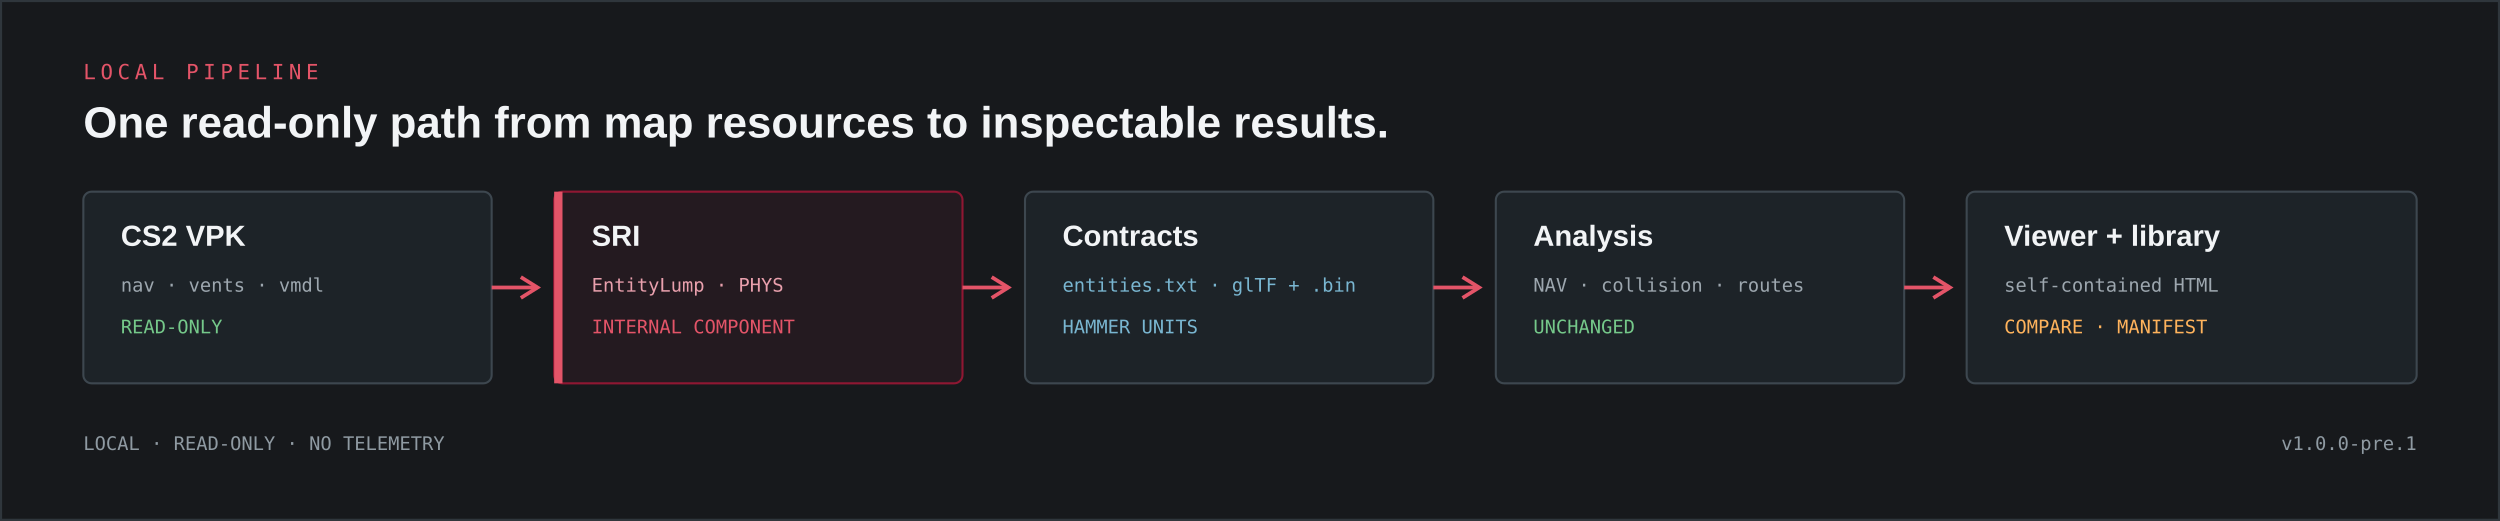
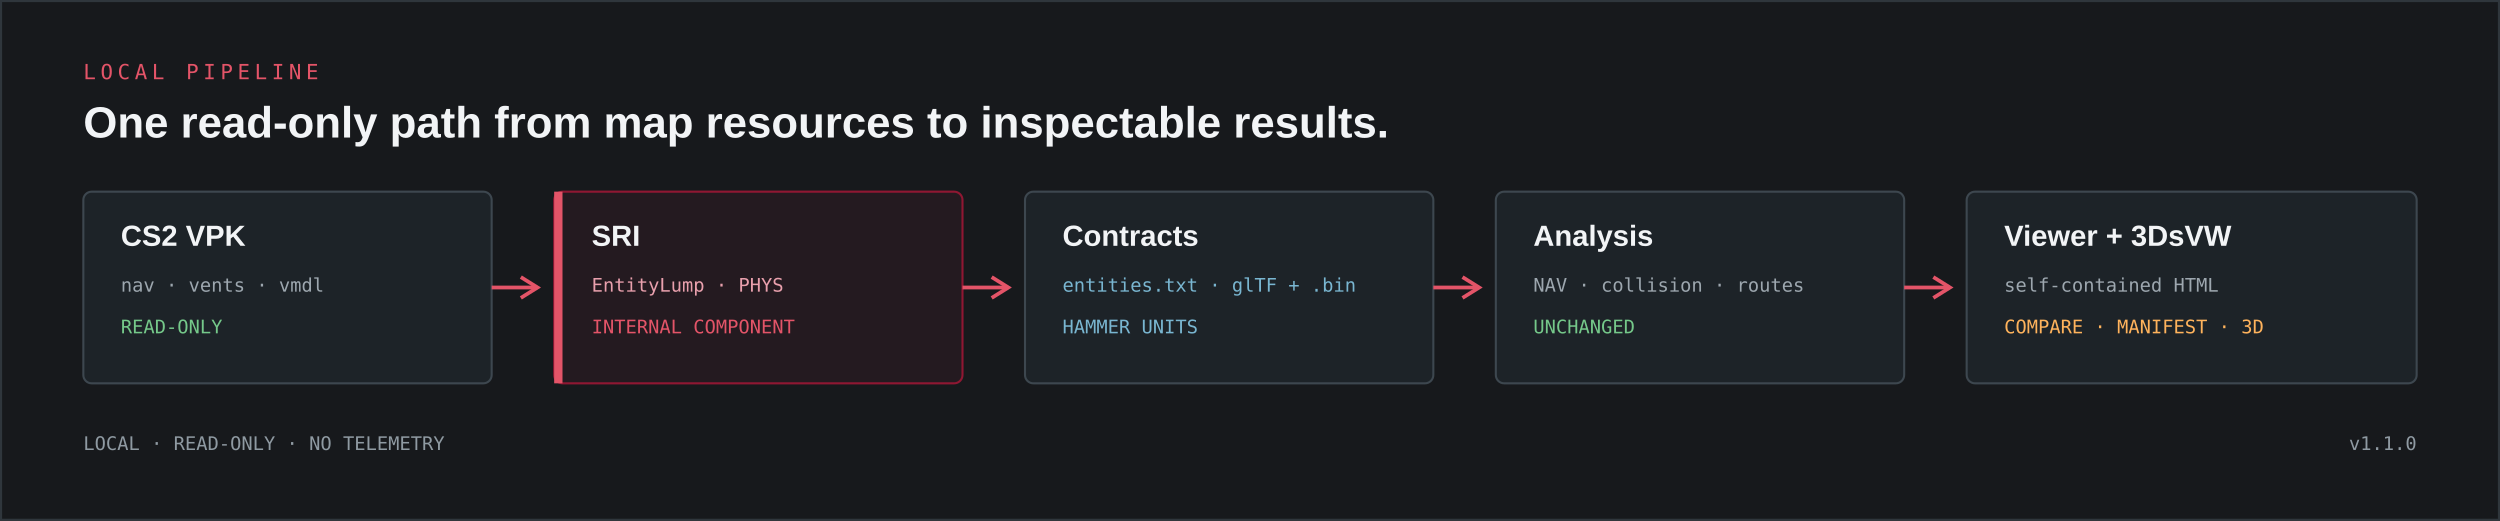
<svg xmlns="http://www.w3.org/2000/svg" width="1200" height="250" viewBox="0 0 1200 250" role="img" aria-labelledby="title desc">
  <rect width="1200" height="250" fill="#17191c" />
  <rect x="0.5" y="0.5" width="1199" height="249" fill="none" stroke="#2f363c" />
  <text x="40" y="38" font-family="Consolas, monospace" font-size="10" letter-spacing="2.2" fill="#e45468">LOCAL PIPELINE</text>
  <text x="40" y="66" font-family="Segoe UI, Arial, sans-serif" font-size="21" font-weight="700" fill="#f2f4f6">One read-only path from map resources to inspectable results.</text>
  <g font-family="Segoe UI, Arial, sans-serif">
    <rect x="40" y="92" width="196" height="92" rx="4" fill="#1d2328" stroke="#3d474f" />
    <text x="58" y="118" font-size="14" font-weight="700" fill="#f2f4f6">CS2 VPK</text>
    <text x="58" y="140" font-family="Consolas, monospace" font-size="9" fill="#9da7af">nav · vents · vmdl</text>
    <text x="58" y="160" font-family="Consolas, monospace" font-size="9" fill="#75c98a">READ-ONLY</text>
    <rect x="266" y="92" width="196" height="92" rx="4" fill="#241a20" stroke="#8f1732" />
    <rect x="266" y="92" width="4" height="92" fill="#e45468" />
    <text x="284" y="118" font-size="14" font-weight="700" fill="#f2f4f6">SRI</text>
    <text x="284" y="140" font-family="Consolas, monospace" font-size="9" fill="#e9a0ad">EntityLump · PHYS</text>
    <text x="284" y="160" font-family="Consolas, monospace" font-size="9" fill="#e45468">INTERNAL COMPONENT</text>
    <rect x="492" y="92" width="196" height="92" rx="4" fill="#1d2328" stroke="#3d474f" />
    <text x="510" y="118" font-size="14" font-weight="700" fill="#f2f4f6">Contracts</text>
    <text x="510" y="140" font-family="Consolas, monospace" font-size="9" fill="#79b6d1">entities.txt · glTF + .bin</text>
    <text x="510" y="160" font-family="Consolas, monospace" font-size="9" fill="#79b6d1">HAMMER UNITS</text>
    <rect x="718" y="92" width="196" height="92" rx="4" fill="#1d2328" stroke="#3d474f" />
    <text x="736" y="118" font-size="14" font-weight="700" fill="#f2f4f6">Analysis</text>
    <text x="736" y="140" font-family="Consolas, monospace" font-size="9" fill="#9da7af">NAV · collision · routes</text>
    <text x="736" y="160" font-family="Consolas, monospace" font-size="9" fill="#75c98a">UNCHANGED</text>
    <rect x="944" y="92" width="216" height="92" rx="4" fill="#1d2328" stroke="#3d474f" />
-     <text x="962" y="118" font-size="14" font-weight="700" fill="#f2f4f6">Viewer + library</text>
+     <text x="962" y="118" font-size="14" font-weight="700" fill="#f2f4f6">Viewer + 3DsVW</text>
    <text x="962" y="140" font-family="Consolas, monospace" font-size="9" fill="#9da7af">self-contained HTML</text>
-     <text x="962" y="160" font-family="Consolas, monospace" font-size="9" fill="#ffb35c">COMPARE · MANIFEST</text>
+     <text x="962" y="160" font-family="Consolas, monospace" font-size="9" fill="#ffb35c">COMPARE · MANIFEST · 3D</text>
  </g>
  <g stroke="#e45468" stroke-width="1.8" fill="none">
    <path d="M236 138h22" />
    <path d="M250 133l8 5-8 5" />
    <path d="M462 138h22" />
    <path d="M476 133l8 5-8 5" />
    <path d="M688 138h22" />
    <path d="M702 133l8 5-8 5" />
    <path d="M914 138h22" />
    <path d="M928 133l8 5-8 5" />
  </g>
  <text x="40" y="216" font-family="Consolas, monospace" font-size="9" fill="#8f9aa2">LOCAL · READ-ONLY · NO TELEMETRY</text>
-   <text x="1160" y="216" text-anchor="end" font-family="Consolas, monospace" font-size="9" fill="#8f9aa2">v1.0.0-pre.1</text>
+   <text x="1160" y="216" text-anchor="end" font-family="Consolas, monospace" font-size="9" fill="#8f9aa2">v1.1.0</text>
</svg>
